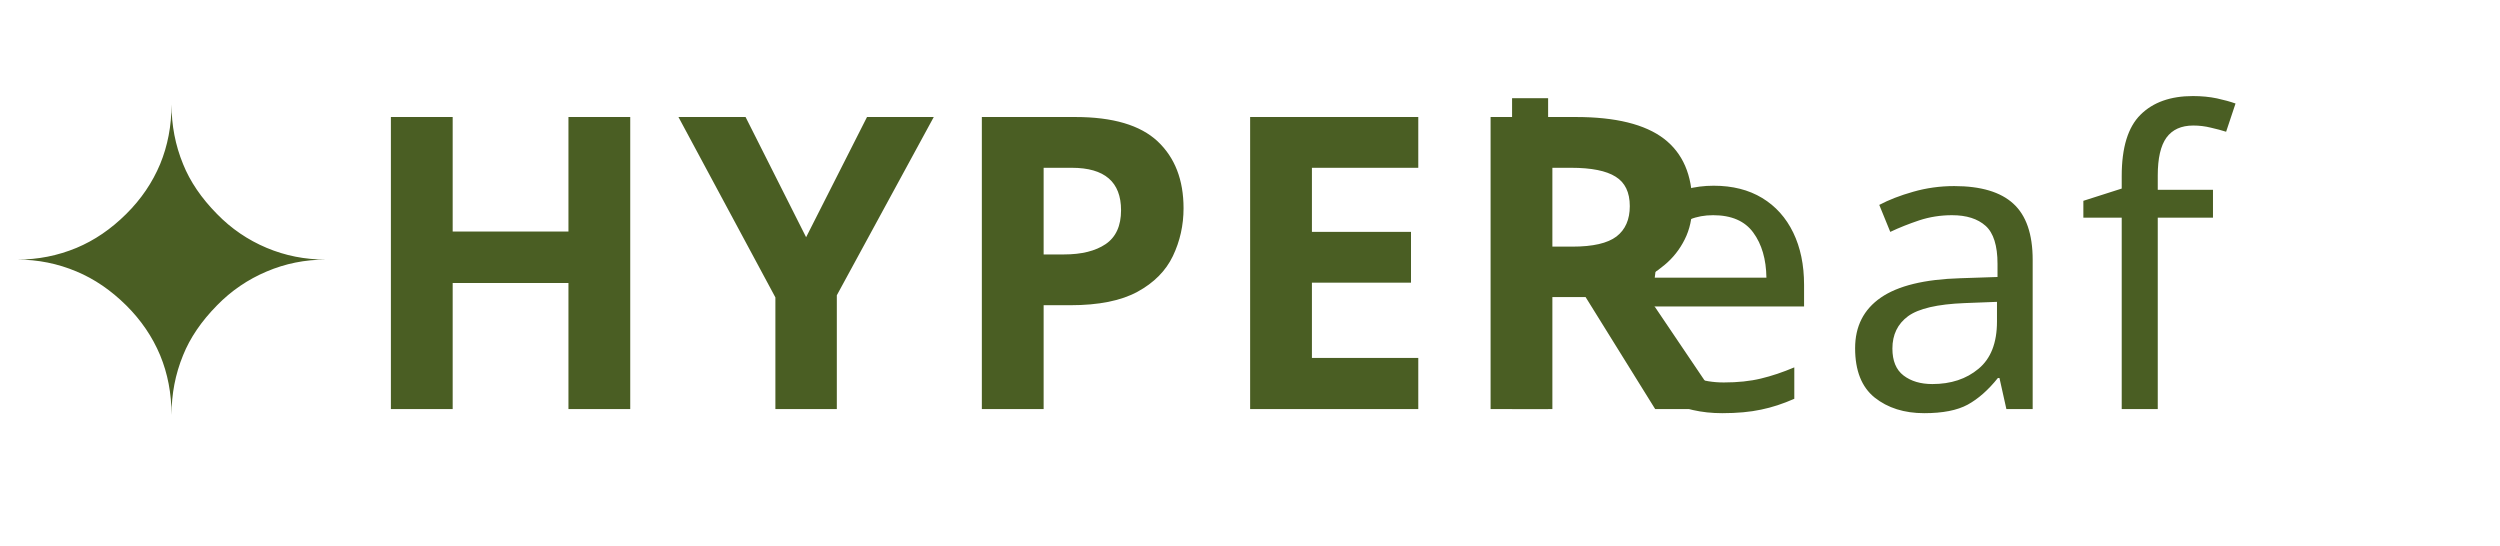
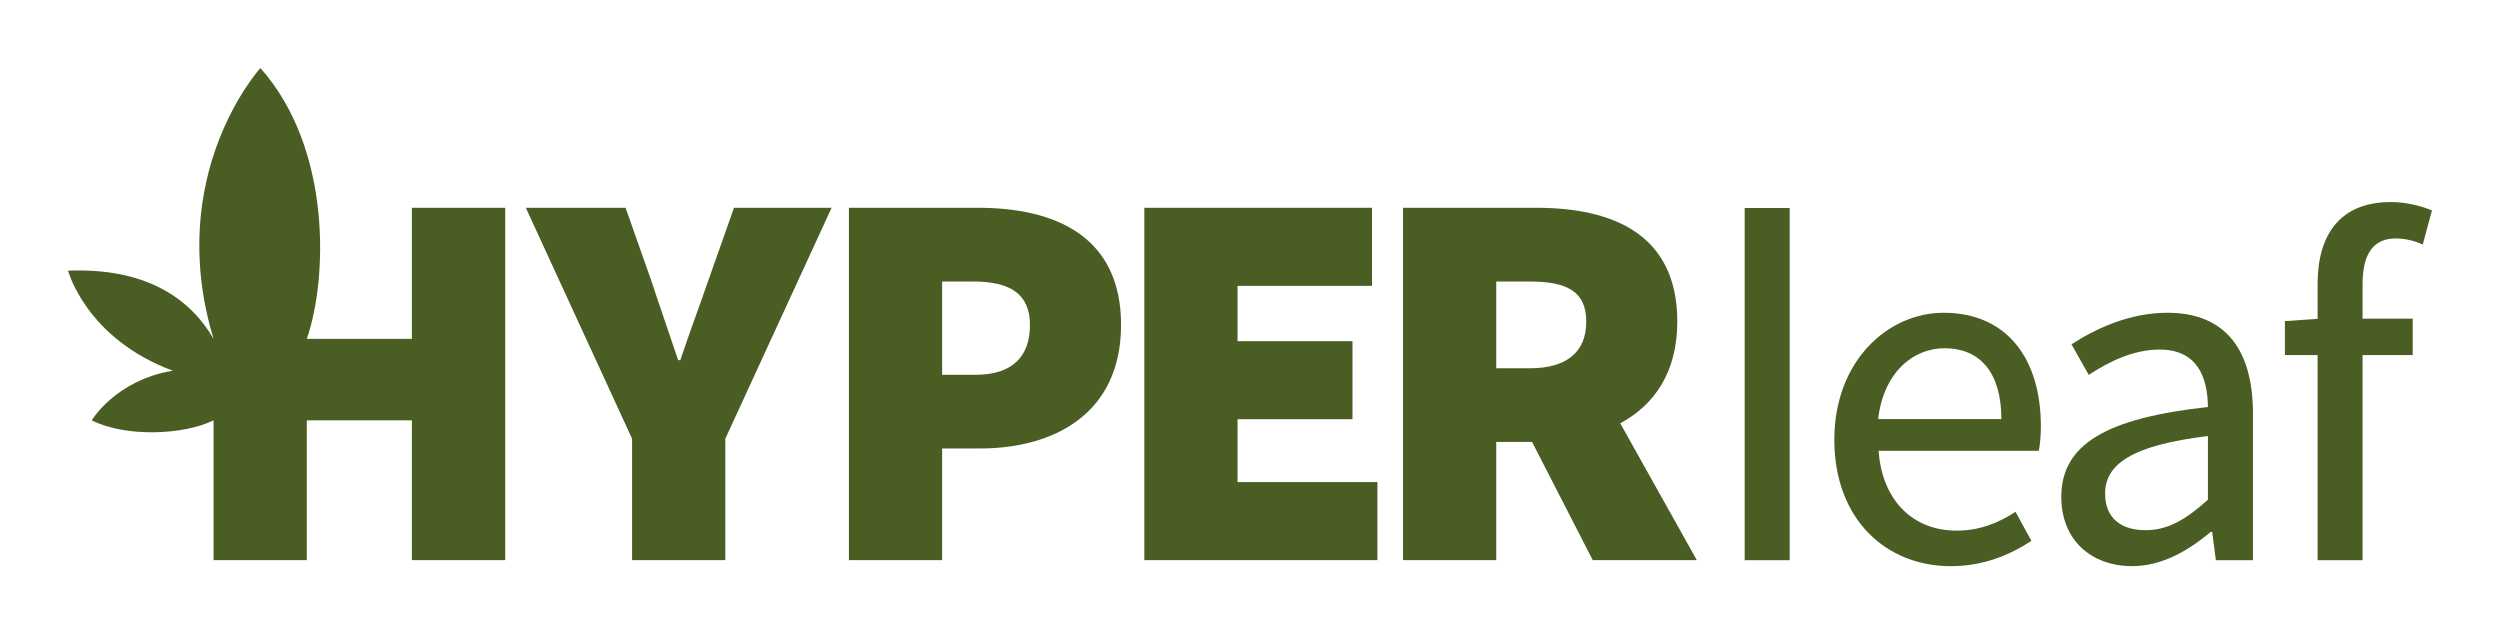
- <svg xmlns="http://www.w3.org/2000/svg" viewBox="0 0 220 48" fill="none" aria-label="HyperLeaf">
-   <text x="0" y="36" font-family="'Source Sans 3', 'Source Sans Pro', sans-serif" font-size="36" font-weight="800" fill="#4A5E23" letter-spacing="1">✦HYPER</text>
-   <text x="130" y="36" font-family="'Source Sans 3', 'Source Sans Pro', sans-serif" font-size="36" font-weight="300" fill="#4A5E23" letter-spacing="1">leaf</text>
+ <svg xmlns="http://www.w3.org/2000/svg" viewBox="225.22 318.42 1469.57 372.81" role="img" aria-label="HyperLeaf">
+   <g fill="#4A5E23">
+     <path d="M467.33,440.56h54.86v207.13h-54.86v-82.18h-61.77v82.18h-54.8v-82.18c-17.5,8.59-51.44,10.11-71.63,0,0,0,14.06-23.63,47.65-29.18-50.99-18.88-61.56-58.81-61.56-58.81,44.91-1.78,71.35,15.63,85.54,40.1-29.31-96.83,27.54-159.2,27.54-159.2,42.16,47.44,39.45,124.15,27.26,159.2h61.77v-77.07Z" />
+     <path d="M596.78,576.31l-62.47-135.75h58.64l15.29,43.34c5.1,15.6,10.2,29.96,15.61,46.2h1.29c5.41-16.24,10.83-30.59,16.24-46.2l15.3-43.34h57.37l-62.47,135.75v71.38h-54.8v-71.38Z" />
+     <path d="M724.25,440.56h75.83c45.25,0,84.13,16.58,84.13,68.84s-39.52,72.65-82.85,72.65h-22.32v65.64h-54.8v-207.13ZM798.8,538.72c21.66,0,31.86-10.85,31.86-29.32s-12.1-25.49-33.13-25.49h-18.49v54.81h19.76Z" />
+     <path d="M1222.66,647.69l-45.01-80.43c20.16-10.86,33.54-30.19,33.54-59.79,0-51.62-38.23-66.91-82.85-66.91h-78.38v207.13h54.8v-69.47h21.06l35.66,69.47h61.18ZM1104.76,483.91h19.76c21.67,0,33.15,5.73,33.15,23.57s-11.48,27.42-33.15,27.42h-19.76v-50.99Z" />
+     <path d="M1303.49,576.91c0-46.19,31.37-74.64,64.25-74.64,36.77,0,57.16,26.46,57.16,66.81,0,5.42-.51,10.82-1.21,14.32h-94.17c2,28.79,19.82,46.94,45.78,46.94,13.24,0,24.22-4.24,34.71-11.07l9.31,17.07c-12.73,8.39-28.37,14.89-47.34,14.89-38.2,0-68.49-27.64-68.49-74.31M1401.68,564.76c0-26.71-11.98-41.62-33.45-41.62-19.07,0-36.04,15.08-38.95,41.62h72.4Z" />
+     <path d="M1436.89,610.52c0-30.78,26.3-46.34,86.21-52.84-.16-17.48-6.23-33.78-28.38-33.78-15.81,0-30.21,7.4-41.68,14.89l-10.15-17.97c13.73-8.9,33.7-18.55,56.41-18.55,34.86,0,50.26,22.71,50.26,59.15v86.3h-21.8l-2.16-16.64h-.83c-13.32,11.14-28.79,20.13-46.19,20.13-24.04,0-41.68-15.3-41.68-40.7M1523.1,612.19v-37.46c-45.19,5.5-60.42,16.73-60.42,33.88,0,15.19,10.31,21.47,23.71,21.47s23.81-6.4,36.71-17.89" />
+     <path d="M1633.5,458.58c4.99,0,10.57,1.16,15.89,3.58l5.4-20.06c-6.4-2.65-15.14-4.91-24.2-4.91-29.79,0-43.02,19.18-43.02,48.18v20.47l-19.23,1.33v19.98h19.23v120.58h26.44v-120.58h29.46v-21.39h-29.46v-20.47c0-17.86,6.5-26.71,19.48-26.71" />
+     <path d="M897.89,440.56 L1031.72,440.56 L1031.72,486.45 L952.68,486.45 L952.68,518.96 L1020.25,518.96 L1020.25,564.85 L952.68,564.85 L952.68,601.81 L1034.89,601.81 L1034.89,647.69 L897.89,647.69 L897.89,440.56 Z" />
+     <path d="M1250.79,440.68 h26.46 v207.04 h-26.46 Z" />
+   </g>
</svg>
